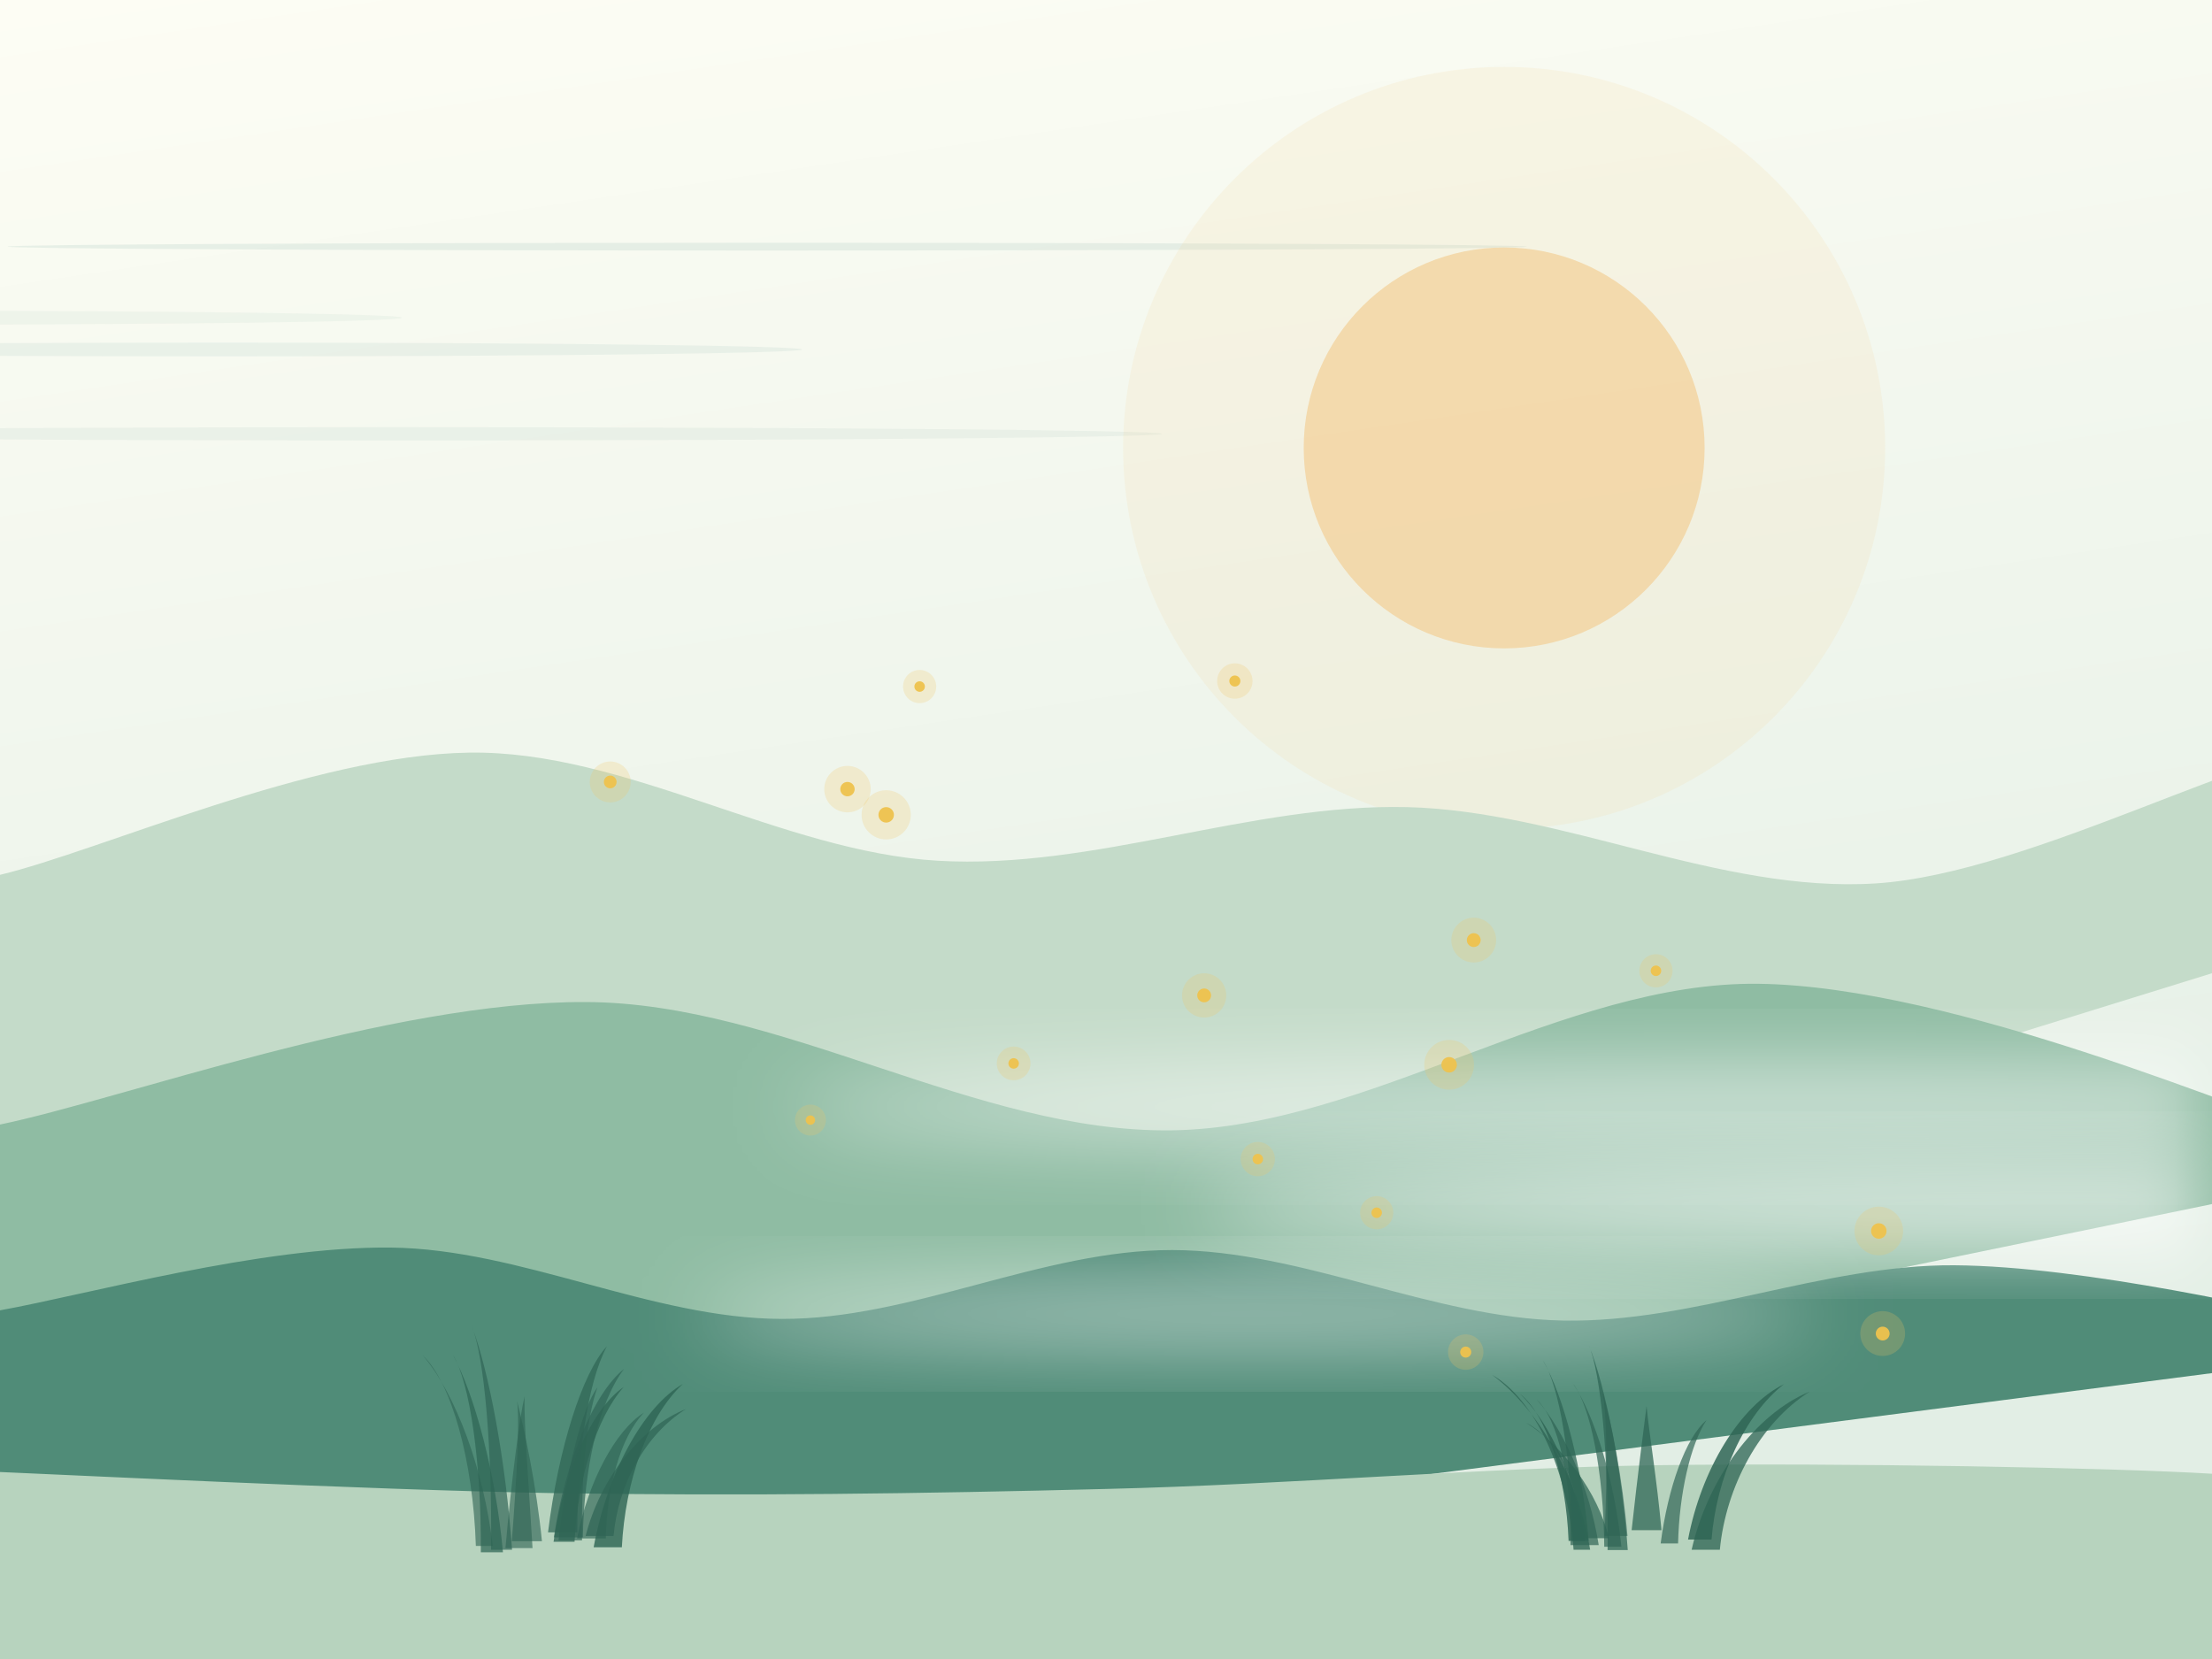
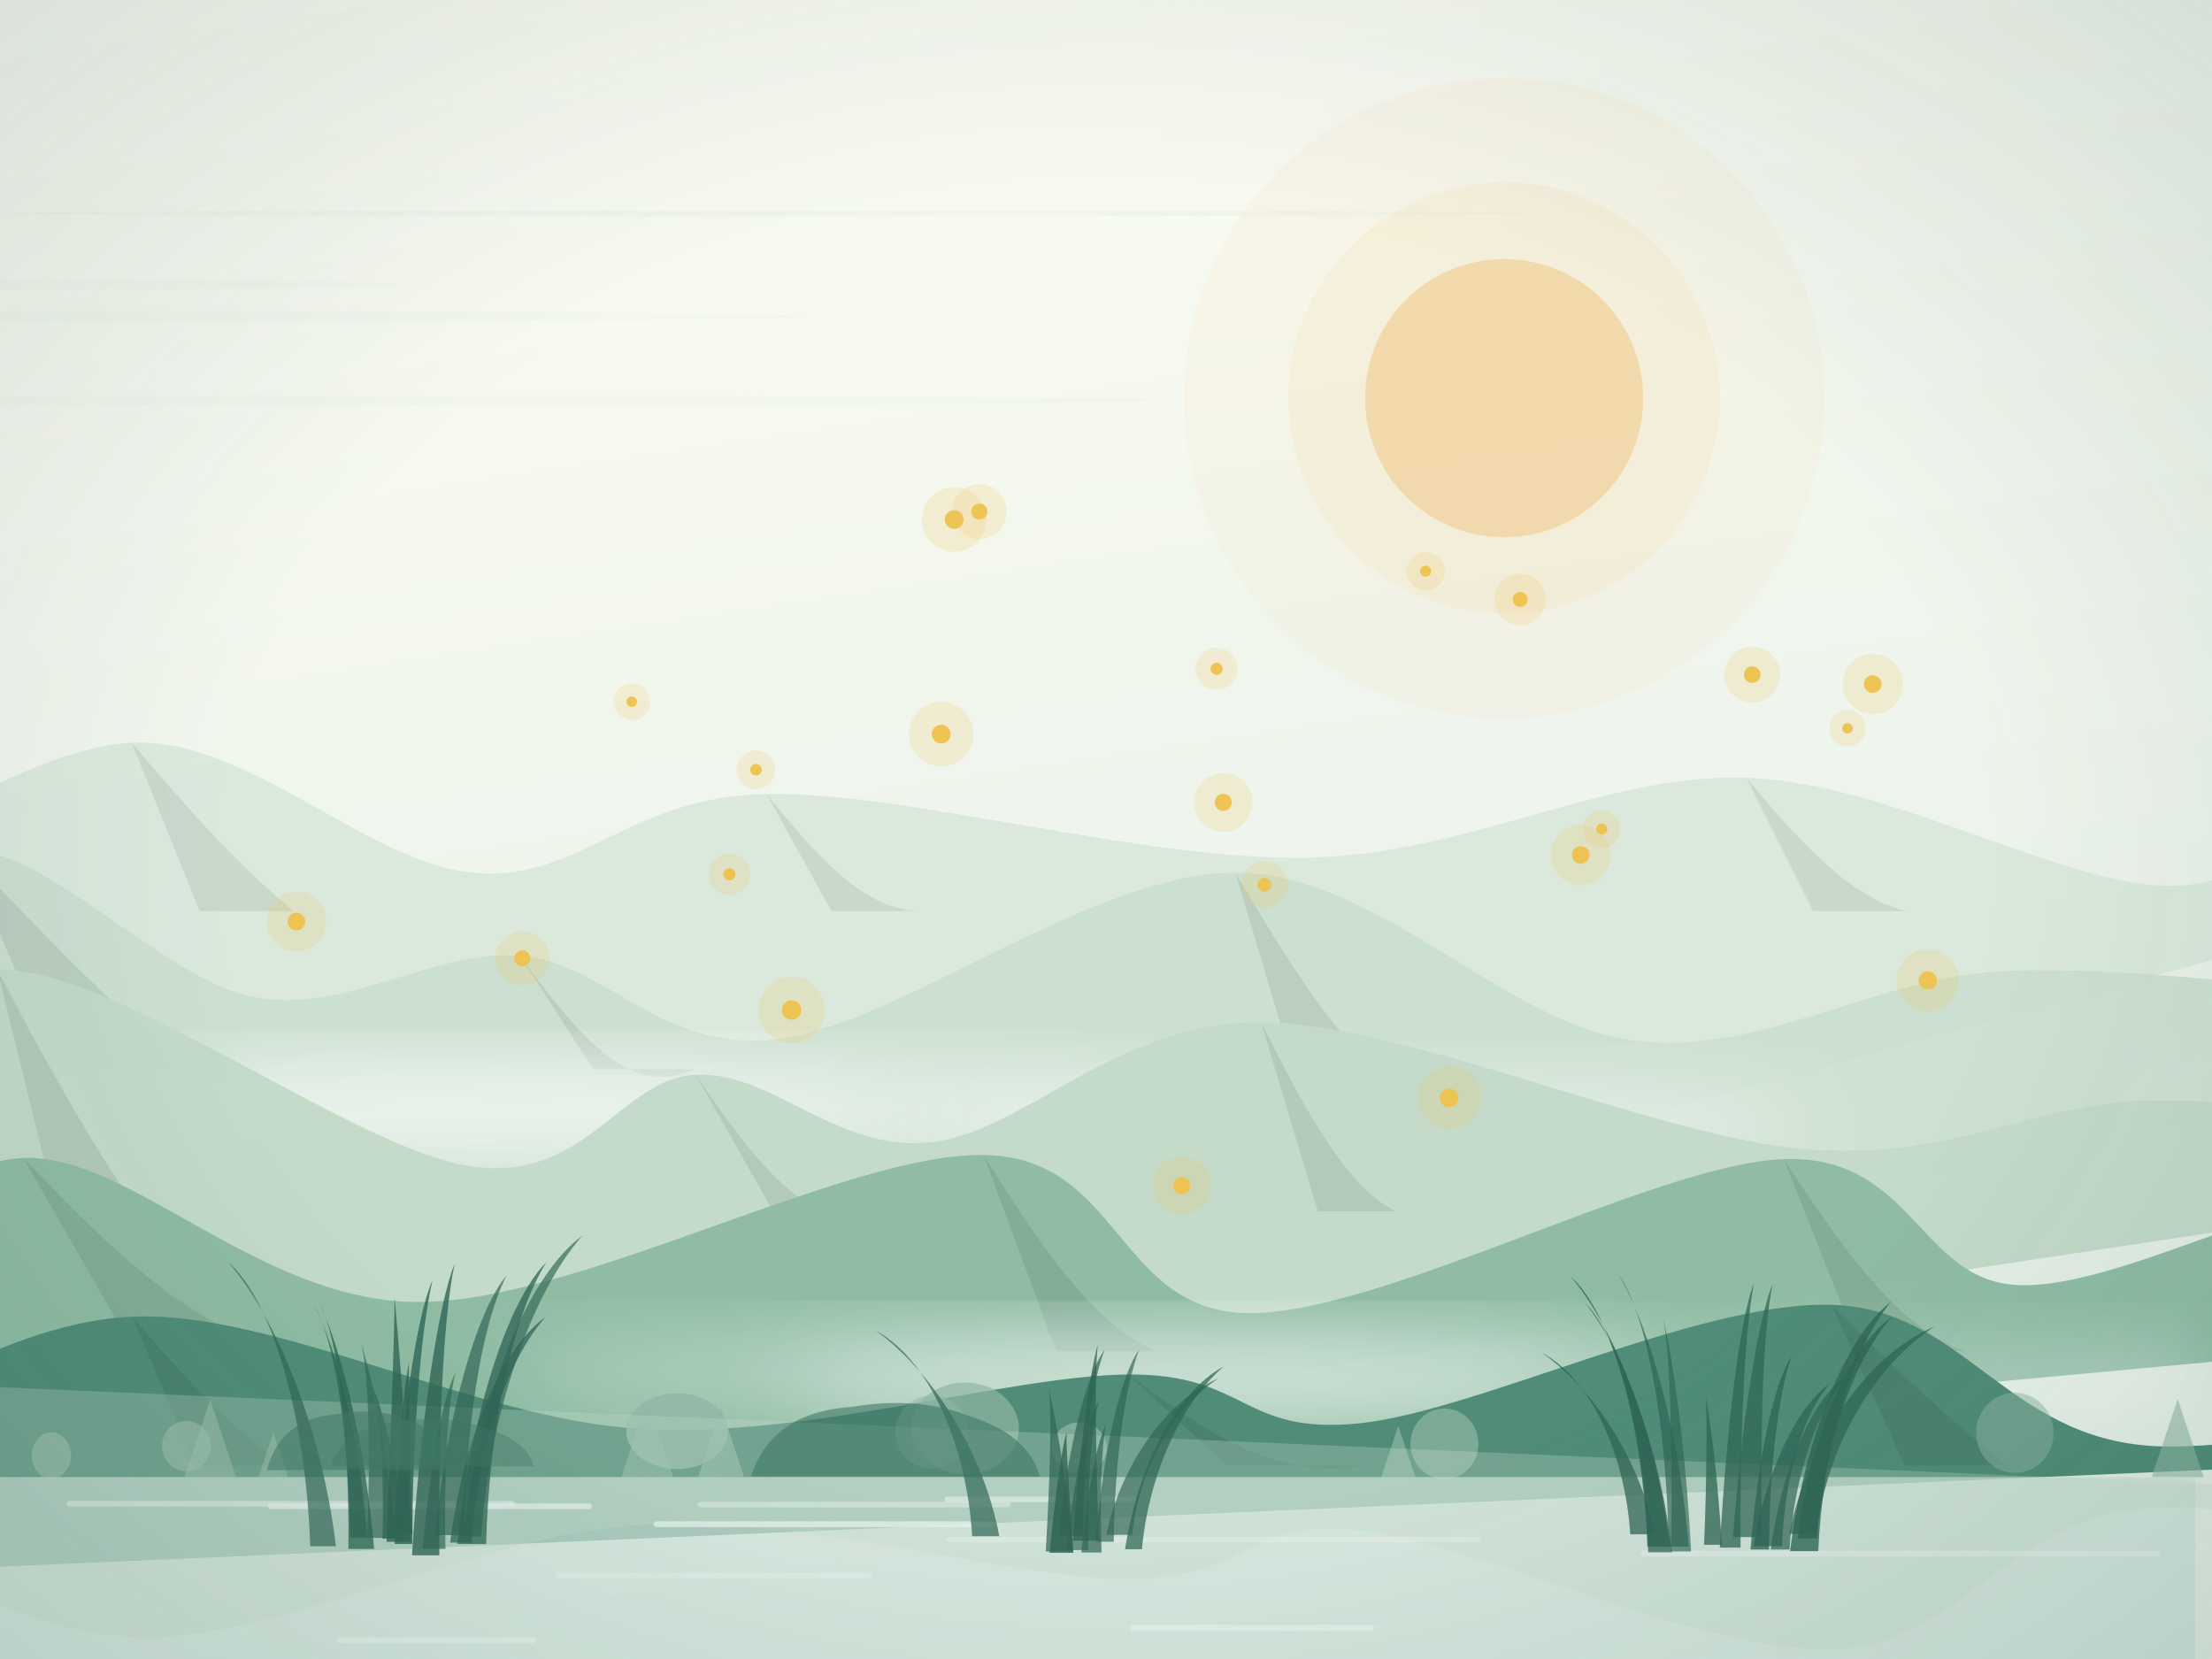
<svg xmlns="http://www.w3.org/2000/svg" viewBox="0 0 800 600" width="800" height="600" role="img">
  <defs>
    <linearGradient id="sky" x1="0" y1="0" x2="0.2" y2="1">
      <stop offset="0" stop-color="#FDFDF4" />
-       <stop offset="1" stop-color="#E2EEE5" />
+       <stop offset="1" stop-color="#E4EFE6" />
    </linearGradient>
    <filter id="soft" x="-40%" y="-70%" width="180%" height="240%">
      <feGaussianBlur stdDeviation="14.4" />
    </filter>
  </defs>
  <rect width="800" height="600" fill="url(#sky)" />
-   <ellipse cx="80.7" cy="126.4" rx="209.4" ry="2.5" fill="#9fc0b5" fill-opacity="0.15" />
-   <ellipse cx="277.5" cy="89.2" rx="274.8" ry="1.4" fill="#9fc0b5" fill-opacity="0.21" />
-   <ellipse cx="-31.7" cy="114.9" rx="177.1" ry="2.5" fill="#9fc0b5" fill-opacity="0.11" />
-   <ellipse cx="143.9" cy="156.9" rx="276.3" ry="2.4" fill="#9fc0b5" fill-opacity="0.14" />
-   <circle cx="544.0" cy="162.0" r="137.8" fill="#F2D19B" fill-opacity="0.16" />
-   <circle cx="544.0" cy="162.0" r="72.5" fill="#F2D19B" fill-opacity="0.75" />
-   <path d="M-48.0,324.4 C-40.0,323.1 -36.3,325.1 0.0,316.4 C36.3,307.7 113.1,273.0 169.6,272.2 C226.1,271.3 282.7,308.0 339.2,311.3 C395.7,314.6 452.3,290.6 508.8,291.9 C565.3,293.3 621.9,323.1 678.4,319.5 C734.9,315.9 819.7,267.3 848.0,270.3 C876.3,273.2 848.0,326.0 848.0,337.1 L0.0,600.0 L-48.0,600.0 Z" fill="#C4DBC9" />
-   <path d="M-48.0,416.3 C-40.0,414.7 -43.3,415.7 0.0,406.7 C43.3,397.8 141.3,362.0 212.0,362.4 C282.7,362.7 353.3,409.9 424.0,408.8 C494.7,407.7 565.3,354.9 636.0,355.8 C706.7,356.7 812.7,402.5 848.0,414.1 C883.3,425.7 848.0,423.7 848.0,425.6 L0.0,600.0 L-48.0,600.0 Z" fill="#8FBCA3" />
-   <path d="M-48.0,485.6 C-40.0,483.6 -31.6,479.6 0.0,473.9 C31.6,468.2 94.2,450.7 141.3,451.2 C188.4,451.7 235.6,476.9 282.7,477.0 C329.8,477.2 376.9,452.0 424.0,452.1 C471.1,452.2 518.2,476.7 565.3,477.6 C612.4,478.5 659.6,457.3 706.7,457.6 C753.8,457.9 824.4,474.1 848.0,479.6 C871.6,485.0 848.0,488.6 848.0,490.4 L0.0,600.0 L-48.0,600.0 Z" fill="#508C78" />
-   <ellipse cx="454.4" cy="475.2" rx="203.9" ry="11.7" fill="#FFFFFF" fill-opacity="0.55" filter="url(#soft)" />
-   <ellipse cx="643.6" cy="400.3" rx="358.9" ry="14.7" fill="#FFFFFF" fill-opacity="0.60" filter="url(#soft)" />
-   <ellipse cx="740.8" cy="435.8" rx="307.1" ry="14.1" fill="#FFFFFF" fill-opacity="0.73" filter="url(#soft)" />
-   <path d="M-16.0,531.7 C20.0,533.1 130.7,538.8 200.0,540.0 C269.3,541.1 333.3,540.2 400.0,538.5 C466.7,536.9 533.3,530.9 600.0,529.9 C666.7,529.0 764.0,530.8 800.0,533.0 C836.0,535.3 813.3,541.6 816.0,543.3 L800.0,600.0 L-16.0,600.0 Z" fill="#B7D3BE" />
-   <path d="M198.2,554.2 C201.9,523.9 210.7,496.3 219.5,486.9 C212.3,500.3 208.8,527.3 208.8,554.2 Z" fill="#2F6555" fill-opacity="0.73" />
-   <path d="M172.1,559.1 C171.1,528.1 163.2,499.9 152.9,490.2 C164.8,504.0 175.0,531.6 178.2,559.1 Z" fill="#2F6555" fill-opacity="0.62" />
-   <path d="M177.6,560.5 C178.0,524.0 175.2,490.8 170.6,479.5 C176.8,495.7 182.9,528.1 185.2,560.5 Z" fill="#2F6555" fill-opacity="0.68" />
-   <path d="M202.0,557.1 C204.7,532.2 210.4,509.4 216.1,501.7 C212.0,512.8 210.2,535.0 210.5,557.1 Z" fill="#2F6555" fill-opacity="0.66" />
-   <path d="M185.1,557.4 C186.9,534.6 188.0,513.8 187.0,506.7 C189.6,516.8 194.0,537.1 196.0,557.4 Z" fill="#2F6555" fill-opacity="0.64" />
-   <path d="M208.7,556.4 C212.7,535.9 222.6,517.3 232.9,510.9 C224.2,520.0 219.5,538.2 219.1,556.4 Z" fill="#2F6555" fill-opacity="0.65" />
-   <path d="M173.9,561.4 C174.1,529.3 170.0,500.0 163.8,490.0 C171.6,504.3 179.3,532.8 181.9,561.4 Z" fill="#2F6555" fill-opacity="0.72" />
-   <path d="M200.3,556.0 C204.4,528.6 214.8,503.7 225.7,495.1 C216.4,507.3 211.2,531.6 210.8,556.0 Z" fill="#2F6555" fill-opacity="0.68" />
-   <path d="M214.7,559.6 C219.5,533.0 232.6,508.8 247.0,500.5 C234.2,512.3 226.1,535.9 224.9,559.6 Z" fill="#2F6555" fill-opacity="0.82" />
-   <path d="M182.8,559.9 C185.0,535.2 187.9,512.7 189.7,505.0 C189.5,516.0 191.3,537.9 192.6,559.9 Z" fill="#2F6555" fill-opacity="0.62" />
-   <path d="M200.2,557.6 C203.9,532.4 214.0,509.5 225.6,501.6 C215.6,512.8 208.9,535.2 207.8,557.6 Z" fill="#2F6555" fill-opacity="0.77" />
-   <path d="M211.8,555.5 C217.0,534.9 231.7,516.0 248.1,509.6 C233.3,518.8 223.5,537.2 221.9,555.5 Z" fill="#2F6555" fill-opacity="0.71" />
-   <path d="M581.4,560.6 C581.8,527.2 579.0,496.8 574.6,486.4 C580.6,501.3 586.6,531.0 588.7,560.6 Z" fill="#2F6555" fill-opacity="0.74" />
-   <path d="M568.0,558.8 C568.3,535.1 563.7,513.5 555.8,506.2 C565.3,516.7 574.9,537.7 578.2,558.8 Z" fill="#2F6555" fill-opacity="0.69" />
-   <path d="M611.8,560.5 C617.6,534.8 634.9,511.3 654.5,503.3 C636.5,514.7 624.2,537.6 622.0,560.5 Z" fill="#2F6555" fill-opacity="0.76" />
-   <path d="M600.6,558.2 C603.2,538.1 609.7,519.8 617.2,513.6 C611.3,522.5 607.3,540.4 606.9,558.2 Z" fill="#2F6555" fill-opacity="0.69" />
-   <path d="M580.3,555.5 C581.4,532.1 581.2,510.7 579.5,503.4 C582.8,513.9 586.8,534.7 588.6,555.5 Z" fill="#2F6555" fill-opacity="0.64" />
-   <path d="M567.3,557.3 C566.4,533.4 559.2,511.5 549.7,504.1 C560.8,514.7 570.3,536.0 573.3,557.3 Z" fill="#2F6555" fill-opacity="0.84" />
-   <path d="M610.5,556.8 C615.3,531.5 629.2,508.5 645.2,500.6 C630.8,511.8 620.8,534.3 619.0,556.8 Z" fill="#2F6555" fill-opacity="0.84" />
-   <path d="M590.1,553.4 C592.3,533.2 594.7,514.8 595.5,508.5 C596.3,517.5 599.3,535.5 600.9,553.4 Z" fill="#2F6555" fill-opacity="0.74" />
-   <path d="M569.1,560.5 C567.1,532.0 555.1,506.1 539.6,497.2 C556.7,509.9 571.0,535.2 575.1,560.5 Z" fill="#2F6555" fill-opacity="0.76" />
-   <path d="M580.2,559.4 C580.0,532.8 575.3,508.7 568.9,500.4 C576.9,512.2 584.0,535.8 586.4,559.4 Z" fill="#2F6555" fill-opacity="0.69" />
-   <path d="M568.6,557.3 C568.4,527.9 564.0,501.1 558.0,492.0 C565.6,505.0 572.3,531.1 574.6,557.3 Z" fill="#2F6555" fill-opacity="0.74" />
-   <path d="M571.9,556.3 C571.4,537.6 563.7,520.5 552.0,514.6 C565.3,523.0 577.9,539.7 581.9,556.3 Z" fill="#2F6555" fill-opacity="0.72" />
-   <circle cx="366.6" cy="384.6" r="6.1" fill="#F0C761" fill-opacity="0.22" />
-   <circle cx="366.6" cy="384.6" r="1.9" fill="#EFC24E" fill-opacity="0.95" />
-   <circle cx="320.5" cy="294.7" r="8.9" fill="#F0C761" fill-opacity="0.22" />
-   <circle cx="320.5" cy="294.7" r="2.8" fill="#EFC24E" fill-opacity="0.95" />
-   <circle cx="497.9" cy="438.6" r="6.0" fill="#F0C761" fill-opacity="0.22" />
-   <circle cx="497.9" cy="438.6" r="1.9" fill="#EFC24E" fill-opacity="0.95" />
-   <circle cx="524.1" cy="385.1" r="9.0" fill="#F0C761" fill-opacity="0.22" />
-   <circle cx="524.1" cy="385.1" r="2.8" fill="#EFC24E" fill-opacity="0.95" />
-   <circle cx="533.0" cy="340.0" r="8.1" fill="#F0C761" fill-opacity="0.22" />
-   <circle cx="533.0" cy="340.0" r="2.5" fill="#EFC24E" fill-opacity="0.95" />
-   <circle cx="680.9" cy="482.3" r="8.1" fill="#F0C761" fill-opacity="0.22" />
-   <circle cx="680.9" cy="482.3" r="2.5" fill="#EFC24E" fill-opacity="0.95" />
-   <circle cx="293.1" cy="405.1" r="5.6" fill="#F0C761" fill-opacity="0.22" />
-   <circle cx="293.1" cy="405.1" r="1.7" fill="#EFC24E" fill-opacity="0.95" />
-   <circle cx="332.6" cy="248.3" r="6.0" fill="#F0C761" fill-opacity="0.22" />
-   <circle cx="332.6" cy="248.3" r="1.9" fill="#EFC24E" fill-opacity="0.95" />
-   <circle cx="679.5" cy="445.2" r="8.8" fill="#F0C761" fill-opacity="0.22" />
-   <circle cx="679.5" cy="445.2" r="2.8" fill="#EFC24E" fill-opacity="0.95" />
-   <circle cx="435.5" cy="360.0" r="8.0" fill="#F0C761" fill-opacity="0.22" />
-   <circle cx="435.5" cy="360.0" r="2.5" fill="#EFC24E" fill-opacity="0.95" />
-   <circle cx="454.9" cy="419.2" r="6.2" fill="#F0C761" fill-opacity="0.22" />
-   <circle cx="454.9" cy="419.2" r="1.9" fill="#EFC24E" fill-opacity="0.95" />
-   <circle cx="306.5" cy="285.4" r="8.4" fill="#F0C761" fill-opacity="0.22" />
-   <circle cx="306.5" cy="285.4" r="2.6" fill="#EFC24E" fill-opacity="0.95" />
-   <circle cx="446.6" cy="246.3" r="6.4" fill="#F0C761" fill-opacity="0.22" />
-   <circle cx="446.6" cy="246.3" r="2.0" fill="#EFC24E" fill-opacity="0.95" />
-   <circle cx="530.1" cy="489.0" r="6.4" fill="#F0C761" fill-opacity="0.22" />
-   <circle cx="530.1" cy="489.0" r="2.0" fill="#EFC24E" fill-opacity="0.95" />
-   <circle cx="220.7" cy="282.8" r="7.4" fill="#F0C761" fill-opacity="0.22" />
-   <circle cx="220.7" cy="282.8" r="2.3" fill="#EFC24E" fill-opacity="0.95" />
-   <circle cx="598.9" cy="351.1" r="6.0" fill="#F0C761" fill-opacity="0.22" />
-   <circle cx="598.9" cy="351.1" r="1.9" fill="#EFC24E" fill-opacity="0.95" />
+   <ellipse cx="80.7" cy="114.4" rx="209.4" ry="1.9" fill="#b0cbc2" fill-opacity="0.07" />
+   <ellipse cx="277.5" cy="77.2" rx="274.8" ry="1.1" fill="#b0cbc2" fill-opacity="0.10" />
+   <ellipse cx="-31.7" cy="102.9" rx="177.1" ry="1.9" fill="#b0cbc2" fill-opacity="0.06" />
+   <ellipse cx="143.9" cy="144.9" rx="276.3" ry="1.8" fill="#b0cbc2" fill-opacity="0.07" />
+   <circle cx="544.0" cy="144.0" r="115.8" fill="#F2D19B" fill-opacity="0.10" />
+   <circle cx="544.0" cy="144.0" r="78.0" fill="#F2D19B" fill-opacity="0.16" />
+   <circle cx="544.0" cy="144.0" r="50.3" fill="#F2D19B" fill-opacity="0.72" />
+   <path d="M-80.0,328.3 C-58.7,318.4 5.7,270.7 47.6,268.6 C89.6,266.5 133.5,312.7 171.8,315.7 C210.0,318.8 227.1,288.1 277.2,287.1 C327.3,286.2 413.2,311.2 472.3,310.2 C531.3,309.2 579.4,279.6 631.6,281.3 C683.7,283.0 745.9,320.5 785.1,320.4 C824.3,320.2 851.1,279.6 866.9,280.5 C882.8,281.3 877.8,317.9 880.0,325.3 L0.0,566.6 L-80.0,566.6 Z" fill="#d6e6d9" fill-opacity="0.82" />
+   <path d="M47.6,268.6 C65.2,289.2 83.9,311.0 106.1,329.5 L72.2,329.5 Z" fill="#9eaea3" fill-opacity="0.28" />
+   <path d="M277.2,287.1 C294.0,307.7 311.9,329.5 333.1,329.5 L300.7,329.5 Z" fill="#9eaea3" fill-opacity="0.28" />
+   <path d="M631.6,281.3 C648.9,301.9 667.3,323.7 689.1,329.5 L655.8,329.5 Z" fill="#9eaea3" fill-opacity="0.28" />
+   <path d="M866.9,280.5 C884.4,301.0 903.0,322.8 925.1,329.5 L891.4,329.5 Z" fill="#9eaea3" fill-opacity="0.28" />
+   <path d="M-80.0,376.2 C-68.8,364.8 -41.6,310.3 -12.9,307.7 C15.8,305.1 58.5,354.2 92.0,360.6 C125.5,366.9 156.6,343.1 188.1,345.7 C219.7,348.2 238.2,380.8 281.3,375.8 C324.4,370.8 395.2,315.5 446.8,315.6 C498.4,315.7 544.1,370.4 590.7,376.3 C637.3,382.3 678.2,352.9 726.3,351.1 C774.3,349.3 853.4,359.4 879.1,365.6 C904.7,371.8 879.8,384.4 880.0,388.1 L0.0,566.6 L-80.0,566.6 Z" fill="#cbdfcf" fill-opacity="0.90" />
+   <path d="M-12.9,307.7 C11.2,333.3 37.0,360.4 67.6,386.7 L20.9,386.7 Z" fill="#96a99c" fill-opacity="0.31" />
+   <path d="M188.1,345.7 C207.0,371.3 227.0,398.4 250.9,386.7 L214.5,386.7 Z" fill="#96a99c" fill-opacity="0.31" />
+   <path d="M446.8,315.6 C461.9,341.2 478.1,368.3 497.2,386.7 L468.0,386.7 Z" fill="#96a99c" fill-opacity="0.31" />
+   <ellipse cx="493.7" cy="406.9" rx="164.3" ry="12.5" fill="#FFFFFF" fill-opacity="0.61" filter="url(#soft)" />
+   <ellipse cx="151.0" cy="403.2" rx="183.6" ry="12.5" fill="#FFFFFF" fill-opacity="0.53" filter="url(#soft)" />
+   <ellipse cx="950.8" cy="400.9" rx="172.2" ry="13.8" fill="#FFFFFF" fill-opacity="0.59" filter="url(#soft)" />
+   <ellipse cx="217.4" cy="399.9" rx="199.6" ry="11.3" fill="#FFFFFF" fill-opacity="0.57" filter="url(#soft)" />
+   <path d="M-80.0,430.3 C-66.8,417.1 -42.6,352.1 -1.0,350.7 C40.7,349.3 127.9,415.5 170.0,421.8 C212.1,428.1 224.0,390.2 251.6,388.7 C279.3,387.3 301.9,416.4 335.9,413.2 C370.0,410.1 403.3,369.3 456.1,369.7 C508.9,370.1 598.1,410.9 652.6,415.6 C707.1,420.3 736.4,397.4 783.1,397.9 C829.8,398.5 916.7,412.9 932.8,418.9 C949.0,424.9 888.8,431.3 880.0,433.7 L0.0,566.6 L-80.0,566.6 Z" fill="#C4DBC9" fill-opacity="0.95" />
+   <path d="M-1.0,350.7 C14.3,379.7 30.7,410.3 50.1,438.1 L20.5,438.1 Z" fill="#91a698" fill-opacity="0.32" />
+   <path d="M251.6,388.7 C271.6,417.7 292.9,448.3 318.2,438.1 L279.6,438.1 Z" fill="#91a698" fill-opacity="0.32" />
+   <path d="M456.1,369.7 C470.7,398.7 486.4,429.4 504.9,438.1 L476.6,438.1 Z" fill="#91a698" fill-opacity="0.32" />
+   <path d="M-80.0,481.3 C-65.3,470.9 -30.2,420.6 8.4,418.8 C47.0,417.1 93.9,471.1 151.7,470.9 C209.6,470.7 305.6,417.1 355.7,417.7 C405.7,418.4 403.6,474.6 451.9,474.9 C500.1,475.1 599.0,420.9 645.1,419.2 C691.2,417.5 694.2,462.3 728.7,464.7 C763.2,467.2 827.0,430.6 852.2,434.0 C877.4,437.4 875.4,476.6 880.0,485.1 L0.0,566.6 L-80.0,566.6 Z" fill="#8FBCA3" fill-opacity="0.98" />
+   <path d="M8.4,418.8 C37.1,448.7 67.7,480.2 104.0,488.7 L48.6,488.7 Z" fill="#6c907d" fill-opacity="0.33" />
+   <path d="M355.7,417.7 C374.5,447.5 394.6,479.1 418.5,488.7 L382.0,488.7 Z" fill="#6c907d" fill-opacity="0.33" />
+   <path d="M645.1,419.2 C664.8,449.0 685.9,480.5 710.9,488.7 L672.7,488.7 Z" fill="#6c907d" fill-opacity="0.33" />
+   <path d="M852.2,434.0 C876.6,463.8 902.6,495.4 933.5,488.7 L886.3,488.7 Z" fill="#6c907d" fill-opacity="0.33" />
+   <ellipse cx="445.8" cy="500.3" rx="162.4" ry="12.3" fill="#FFFFFF" fill-opacity="0.52" filter="url(#soft)" />
+   <ellipse cx="392.2" cy="495.3" rx="206.5" ry="10.5" fill="#FFFFFF" fill-opacity="0.47" filter="url(#soft)" />
+   <ellipse cx="775.5" cy="502.5" rx="189.7" ry="13.2" fill="#FFFFFF" fill-opacity="0.37" filter="url(#soft)" />
+   <path d="M-80.0,530.7 C-58.7,521.6 -4.2,478.5 47.8,476.2 C99.7,473.9 171.7,513.3 231.8,516.8 C291.8,520.3 364.7,497.5 408.0,497.1 C451.2,496.8 448.9,519.0 491.3,514.8 C533.7,510.6 614.3,470.5 662.3,471.9 C710.3,473.2 725.3,520.1 779.1,523.0 C832.9,525.8 968.3,488.2 985.1,489.0 C1002.0,489.9 897.5,521.5 880.0,528.0 L0.0,566.6 L-80.0,566.6 Z" fill="#508C78" fill-opacity="1.00" />
+   <path d="M47.8,476.2 C64.2,495.1 81.7,515.1 102.6,530.0 L70.8,530.0 Z" fill="#406f5f" fill-opacity="0.34" />
+   <path d="M408.0,497.1 C433.5,516.0 460.7,536.0 493.0,530.0 L443.7,530.0 Z" fill="#406f5f" fill-opacity="0.34" />
+   <path d="M662.3,471.9 C681.3,490.8 701.6,510.8 725.7,530.0 L688.9,530.0 Z" fill="#406f5f" fill-opacity="0.34" />
+   <path d="M985.1,489.0 C1003.3,507.9 1022.7,527.9 1045.6,530.0 L1010.6,530.0 Z" fill="#406f5f" fill-opacity="0.34" />
+   <ellipse cx="728.7" cy="518.2" rx="14.0" ry="14.5" fill="#90b7a5" fill-opacity="0.50" />
+   <ellipse cx="244.9" cy="517.6" rx="18.4" ry="13.7" fill="#90b7a5" fill-opacity="0.79" />
+   <ellipse cx="349.0" cy="516.6" rx="19.5" ry="16.6" fill="#90b7a5" fill-opacity="0.70" />
+   <ellipse cx="67.4" cy="523.0" rx="8.8" ry="9.1" fill="#90b7a5" fill-opacity="0.57" />
+   <path d="M224.7,534.2 L234.1,506.0 L243.5,534.2 Z" fill="#90b7a5" fill-opacity="0.55" />
+   <path d="M93.5,534.2 L98.8,518.1 L104.1,534.2 Z" fill="#90b7a5" fill-opacity="0.51" />
+   <ellipse cx="390.4" cy="523.6" rx="9.9" ry="9.2" fill="#90b7a5" fill-opacity="0.74" />
+   <ellipse cx="337.0" cy="517.9" rx="13.2" ry="13.2" fill="#90b7a5" fill-opacity="0.55" />
+   <path d="M-25.6,534.2 L-13.9,499.1 L-2.2,534.2 Z" fill="#90b7a5" fill-opacity="0.59" />
+   <path d="M778.2,534.2 L787.6,506.0 L797.0,534.2 Z" fill="#90b7a5" fill-opacity="0.60" />
+   <path d="M252.5,534.2 L260.8,509.2 L269.1,534.2 Z" fill="#90b7a5" fill-opacity="0.64" />
+   <ellipse cx="18.6" cy="526.4" rx="7.1" ry="8.4" fill="#90b7a5" fill-opacity="0.62" />
+   <path d="M-19.8,534.2 L-12.7,512.8 L-5.6,534.2 Z" fill="#90b7a5" fill-opacity="0.60" />
+   <path d="M66.7,534.2 L76.0,506.2 L85.4,534.2 Z" fill="#90b7a5" fill-opacity="0.54" />
+   <path d="M499.6,534.2 L505.7,515.7 L511.9,534.2 Z" fill="#90b7a5" fill-opacity="0.70" />
+   <ellipse cx="522.4" cy="522.2" rx="12.3" ry="12.8" fill="#90b7a5" fill-opacity="0.70" />
+   <rect x="-16.0" y="534.2" width="810" height="75.8" fill="#CFE2DA" fill-opacity="0.72" />
+   <g transform="translate(0,1068.3) scale(1,-1)" opacity="0.30">
+     <path d="M-80.0,530.7 C-58.7,521.6 -4.2,478.5 47.8,476.2 C99.7,473.9 171.7,513.3 231.8,516.8 C291.8,520.3 364.7,497.5 408.0,497.1 C451.2,496.8 448.9,519.0 491.3,514.8 C533.7,510.6 614.3,470.5 662.3,471.9 C710.3,473.2 725.3,520.1 779.1,523.0 C832.9,525.8 968.3,488.2 985.1,489.0 C1002.0,489.9 897.5,521.5 880.0,528.0 L0.0,566.6 L-80.0,566.6 Z" fill="#C4DBC9" />
+   </g>
+   <rect x="24.1" y="542.8" width="162.2" height="2.1" rx="1.2" fill="#e9f2ee" fill-opacity="0.49" />
+   <rect x="593.2" y="560.8" width="188.1" height="2.1" rx="1.2" fill="#e9f2ee" fill-opacity="0.50" />
+   <rect x="342.3" y="555.8" width="193.2" height="2.1" rx="1.2" fill="#e9f2ee" fill-opacity="0.41" />
+   <rect x="200.9" y="568.8" width="114.7" height="2.1" rx="1.2" fill="#e9f2ee" fill-opacity="0.43" />
+   <rect x="96.8" y="543.7" width="117.3" height="2.1" rx="1.2" fill="#e9f2ee" fill-opacity="0.67" />
+   <rect x="121.9" y="592.2" width="72.0" height="2.1" rx="1.2" fill="#e9f2ee" fill-opacity="0.66" />
+   <rect x="236.4" y="550.2" width="123.7" height="2.1" rx="1.2" fill="#e9f2ee" fill-opacity="0.73" />
+   <rect x="408.6" y="587.7" width="88.4" height="2.1" rx="1.2" fill="#e9f2ee" fill-opacity="0.63" />
+   <rect x="341.6" y="541.2" width="69.5" height="2.1" rx="1.2" fill="#e9f2ee" fill-opacity="0.54" />
+   <rect x="252.2" y="543.1" width="113.4" height="2.1" rx="1.2" fill="#e9f2ee" fill-opacity="0.46" />
+   <path d="M142.4,555.0 C144.0,526.9 146.1,501.3 147.9,492.6 C147.7,505.1 148.4,530.1 149.2,555.0 Z" fill="#2F6555" fill-opacity="0.79" />
+   <path d="M165.4,558.4 C170.2,512.5 183.3,470.8 197.6,456.5 C184.9,476.9 176.9,517.6 175.8,558.4 Z" fill="#2F6555" fill-opacity="0.76" />
+   <path d="M139.8,557.6 C141.4,517.8 142.7,481.5 142.7,469.1 C144.3,486.8 147.2,522.2 148.7,557.6 Z" fill="#2F6555" fill-opacity="0.79" />
+   <path d="M112.2,559.2 C110.6,512.9 98.8,470.7 82.4,456.3 C100.4,476.9 116.6,518.0 121.5,559.2 Z" fill="#2F6555" fill-opacity="0.67" />
+   <path d="M132.8,556.2 C134.1,524.2 133.3,495.0 130.4,485.0 C134.9,499.3 140.7,527.7 143.0,556.2 Z" fill="#2F6555" fill-opacity="0.66" />
+   <path d="M142.7,558.4 C145.0,515.5 150.4,476.4 156.4,463.1 C152.0,482.1 149.2,520.3 149.1,558.4 Z" fill="#2F6555" fill-opacity="0.80" />
+   <path d="M138.3,556.5 C139.1,530.6 137.3,507.0 133.8,498.9 C138.9,510.5 144.6,533.5 146.8,556.5 Z" fill="#2F6555" fill-opacity="0.73" />
+   <path d="M167.7,555.7 C172.9,506.7 189.9,462.2 210.6,446.9 C191.5,468.7 177.1,512.2 174.0,555.7 Z" fill="#2F6555" fill-opacity="0.65" />
+   <path d="M149.0,562.5 C152.0,515.1 158.4,471.9 164.4,457.1 C160.0,478.2 158.5,520.4 158.9,562.5 Z" fill="#2F6555" fill-opacity="0.79" />
+   <path d="M126.6,556.1 C126.2,518.2 120.8,483.6 113.5,471.8 C122.4,488.6 130.3,522.4 132.8,556.1 Z" fill="#2F6555" fill-opacity="0.71" />
+   <path d="M126.0,560.2 C126.4,520.2 122.3,483.8 115.6,471.4 C123.9,489.1 132.4,524.7 135.3,560.2 Z" fill="#2F6555" fill-opacity="0.76" />
+   <path d="M157.3,555.2 C161.5,512.9 172.1,474.4 183.2,461.3 C173.7,480.1 168.4,517.6 167.9,555.2 Z" fill="#2F6555" fill-opacity="0.68" />
+   <path d="M152.9,560.2 C155.3,531.5 160.0,505.4 164.7,496.5 C161.6,509.2 160.6,534.7 161.1,560.2 Z" fill="#2F6555" fill-opacity="0.65" />
+   <path d="M162.8,557.9 C167.4,521.2 181.2,487.7 197.3,476.3 C182.8,492.6 172.5,525.2 170.6,557.9 Z" fill="#2F6555" fill-opacity="0.75" />
+   <path d="M650.2,556.4 C654.7,520.3 668.3,487.4 684.4,476.1 C669.9,492.2 659.2,524.3 657.2,556.4 Z" fill="#2F6555" fill-opacity="0.78" />
+   <path d="M622.0,559.7 C624.4,516.6 629.2,477.4 634.3,464.1 C630.8,483.2 629.2,521.4 629.5,559.7 Z" fill="#2F6555" fill-opacity="0.75" />
+   <path d="M633.1,560.4 C635.6,528.9 641.4,500.2 648.0,490.4 C643.0,504.4 639.9,532.4 639.8,560.4 Z" fill="#2F6555" fill-opacity="0.77" />
+   <path d="M626.8,555.9 C629.8,514.7 635.8,477.1 641.1,464.3 C637.4,482.6 636.6,519.2 637.2,555.9 Z" fill="#2F6555" fill-opacity="0.73" />
+   <path d="M603.5,559.4 C602.8,515.0 595.4,474.6 585.3,460.8 C597.0,480.5 607.6,520.0 610.8,559.4 Z" fill="#2F6555" fill-opacity="0.67" />
+   <path d="M616.3,558.7 C617.3,534.7 617.4,512.9 616.9,505.4 C619.0,516.1 621.5,537.4 622.7,558.7 Z" fill="#2F6555" fill-opacity="0.76" />
+   <path d="M595.8,559.4 C594.2,515.4 583.1,475.3 568.0,461.6 C584.7,481.2 599.5,520.3 603.9,559.4 Z" fill="#2F6555" fill-opacity="0.82" />
+   <path d="M604.3,561.1 C605.1,523.1 603.9,488.5 601.5,476.7 C605.5,493.6 609.9,527.4 611.6,561.1 Z" fill="#2F6555" fill-opacity="0.63" />
+   <path d="M596.1,561.4 C595.1,520.8 586.0,483.8 573.2,471.1 C587.6,489.2 600.7,525.3 604.7,561.4 Z" fill="#2F6555" fill-opacity="0.75" />
+   <path d="M647.4,561.0 C652.6,520.4 667.4,483.4 683.9,470.8 C669.0,488.8 659.2,524.9 657.6,561.0 Z" fill="#2F6555" fill-opacity="0.78" />
+   <path d="M647.1,554.8 C653.9,521.0 675.1,490.2 699.7,479.7 C676.7,494.7 660.3,524.7 657.0,554.8 Z" fill="#2F6555" fill-opacity="0.73" />
+   <path d="M640.4,560.4 C644.2,531.6 655.5,505.5 668.7,496.5 C657.1,509.3 648.7,534.8 647.2,560.4 Z" fill="#2F6555" fill-opacity="0.70" />
+   <path d="M589.6,554.9 C587.7,525.4 575.0,498.4 557.7,489.3 C576.6,502.4 593.4,528.6 598.4,554.9 Z" fill="#2F6555" fill-opacity="0.74" />
+   <path d="M634.2,559.2 C638.5,532.6 649.9,508.4 662.1,500.1 C651.5,511.9 645.3,535.6 644.5,559.2 Z" fill="#2F6555" fill-opacity="0.74" />
+   <path d="M379.6,561.6 C381.5,541.9 384.0,524.0 385.7,517.9 C385.6,526.6 387.1,544.1 388.2,561.6 Z" fill="#2F6555" fill-opacity="0.81" />
+   <path d="M388.0,557.2 C390.3,525.3 394.1,496.3 397.0,486.4 C395.7,500.5 396.5,528.9 397.4,557.2 Z" fill="#2F6555" fill-opacity="0.76" />
+   <path d="M382.9,555.4 C385.9,525.2 392.6,497.6 399.5,488.2 C394.2,501.7 391.7,528.6 391.8,555.4 Z" fill="#2F6555" fill-opacity="0.70" />
+   <path d="M400.1,555.1 C405.5,529.6 421.9,506.4 440.7,498.5 C423.5,509.8 411.7,532.5 409.5,555.1 Z" fill="#2F6555" fill-opacity="0.66" />
+   <path d="M396.3,557.6 C398.8,526.3 405.0,497.9 412.0,488.1 C406.6,502.0 403.1,529.8 402.8,557.6 Z" fill="#2F6555" fill-opacity="0.67" />
+   <path d="M391.1,561.5 C393.1,540.7 396.6,521.7 400.0,515.2 C398.2,524.4 397.8,543.0 398.4,561.5 Z" fill="#2F6555" fill-opacity="0.70" />
+   <path d="M406.9,560.3 C411.4,530.6 425.4,503.4 442.6,494.2 C427.0,507.4 415.4,533.9 413.0,560.3 Z" fill="#2F6555" fill-opacity="0.73" />
+   <path d="M351.6,555.6 C349.6,522.1 335.8,491.6 316.7,481.2 C337.4,496.1 355.9,525.8 361.4,555.6 Z" fill="#2F6555" fill-opacity="0.69" />
+   <path d="M385.7,560.6 C388.1,536.3 392.8,514.1 397.5,506.5 C394.4,517.3 393.2,539.0 393.6,560.6 Z" fill="#2F6555" fill-opacity="0.65" />
+   <path d="M378.2,561.1 C379.8,534.5 380.4,510.3 379.3,502.1 C382.0,513.9 386.1,537.5 388.0,561.1 Z" fill="#2F6555" fill-opacity="0.70" />
+   <circle cx="427.4" cy="428.8" r="10.5" fill="#F0C761" fill-opacity="0.20" />
+   <circle cx="427.4" cy="428.8" r="3.1" fill="#EFC24E" fill-opacity="0.95" />
+   <circle cx="345.1" cy="187.9" r="11.7" fill="#F0C761" fill-opacity="0.20" />
+   <circle cx="345.1" cy="187.9" r="3.4" fill="#EFC24E" fill-opacity="0.95" />
+   <circle cx="549.8" cy="216.8" r="9.3" fill="#F0C761" fill-opacity="0.20" />
+   <circle cx="549.8" cy="216.8" r="2.7" fill="#EFC24E" fill-opacity="0.95" />
+   <circle cx="524.1" cy="397.1" r="11.5" fill="#F0C761" fill-opacity="0.20" />
+   <circle cx="524.1" cy="397.1" r="3.4" fill="#EFC24E" fill-opacity="0.95" />
+   <circle cx="263.8" cy="316.2" r="7.5" fill="#F0C761" fill-opacity="0.20" />
+   <circle cx="263.8" cy="316.2" r="2.2" fill="#EFC24E" fill-opacity="0.95" />
+   <circle cx="228.5" cy="253.8" r="6.6" fill="#F0C761" fill-opacity="0.20" />
+   <circle cx="228.5" cy="253.8" r="1.9" fill="#EFC24E" fill-opacity="0.95" />
+   <circle cx="354.2" cy="185.0" r="9.9" fill="#F0C761" fill-opacity="0.20" />
+   <circle cx="354.2" cy="185.0" r="2.9" fill="#EFC24E" fill-opacity="0.95" />
+   <circle cx="571.7" cy="309.2" r="10.9" fill="#F0C761" fill-opacity="0.20" />
+   <circle cx="571.7" cy="309.2" r="3.2" fill="#EFC24E" fill-opacity="0.95" />
+   <circle cx="442.4" cy="290.2" r="10.6" fill="#F0C761" fill-opacity="0.20" />
+   <circle cx="442.4" cy="290.2" r="3.1" fill="#EFC24E" fill-opacity="0.95" />
+   <circle cx="515.6" cy="206.6" r="6.9" fill="#F0C761" fill-opacity="0.20" />
+   <circle cx="515.6" cy="206.6" r="2.0" fill="#EFC24E" fill-opacity="0.95" />
+   <circle cx="273.4" cy="278.4" r="7.0" fill="#F0C761" fill-opacity="0.20" />
+   <circle cx="273.4" cy="278.4" r="2.1" fill="#EFC24E" fill-opacity="0.95" />
+   <circle cx="457.3" cy="320.0" r="8.5" fill="#F0C761" fill-opacity="0.20" />
+   <circle cx="457.3" cy="320.0" r="2.5" fill="#EFC24E" fill-opacity="0.95" />
+   <circle cx="579.3" cy="299.8" r="6.8" fill="#F0C761" fill-opacity="0.20" />
+   <circle cx="579.3" cy="299.8" r="2.0" fill="#EFC24E" fill-opacity="0.95" />
+   <circle cx="340.4" cy="265.5" r="11.7" fill="#F0C761" fill-opacity="0.20" />
+   <circle cx="340.4" cy="265.5" r="3.4" fill="#EFC24E" fill-opacity="0.95" />
+   <circle cx="668.2" cy="263.4" r="6.6" fill="#F0C761" fill-opacity="0.20" />
+   <circle cx="668.2" cy="263.4" r="1.9" fill="#EFC24E" fill-opacity="0.95" />
+   <circle cx="188.9" cy="346.6" r="9.8" fill="#F0C761" fill-opacity="0.20" />
+   <circle cx="188.9" cy="346.6" r="2.9" fill="#EFC24E" fill-opacity="0.95" />
+   <circle cx="440.0" cy="241.9" r="7.6" fill="#F0C761" fill-opacity="0.20" />
+   <circle cx="440.0" cy="241.9" r="2.2" fill="#EFC24E" fill-opacity="0.95" />
+   <circle cx="677.3" cy="247.4" r="10.9" fill="#F0C761" fill-opacity="0.20" />
+   <circle cx="677.3" cy="247.4" r="3.2" fill="#EFC24E" fill-opacity="0.95" />
+   <circle cx="286.3" cy="365.3" r="12.0" fill="#F0C761" fill-opacity="0.20" />
+   <circle cx="286.3" cy="365.3" r="3.5" fill="#EFC24E" fill-opacity="0.95" />
+   <circle cx="697.2" cy="354.6" r="11.3" fill="#F0C761" fill-opacity="0.20" />
+   <circle cx="697.2" cy="354.6" r="3.3" fill="#EFC24E" fill-opacity="0.95" />
+   <circle cx="107.2" cy="333.3" r="10.8" fill="#F0C761" fill-opacity="0.20" />
+   <circle cx="107.2" cy="333.3" r="3.2" fill="#EFC24E" fill-opacity="0.95" />
+   <circle cx="633.7" cy="244.0" r="10.1" fill="#F0C761" fill-opacity="0.20" />
+   <circle cx="633.7" cy="244.0" r="3.0" fill="#EFC24E" fill-opacity="0.95" />
+   <path d="M271.6,534.0 Q278.9,510.8 308.2,508.8 Q332.2,504.8 351.0,512.3 Q371.9,518.9 376.1,534.0 Z" fill="#417968" fill-opacity="0.61" />
+   <path d="M119.6,530.3 Q124.7,515.4 145.3,514.1 Q162.2,511.5 175.4,516.4 Q190.2,520.6 193.1,530.3 Z" fill="#417968" fill-opacity="0.39" />
+   <path d="M96.5,531.7 Q101.4,513.2 120.9,511.6 Q136.9,508.4 149.5,514.4 Q163.5,519.6 166.2,531.7 Z" fill="#417968" fill-opacity="0.54" />
+   <defs>
+     <radialGradient id="vig" cx="0.5" cy="0.52" r="0.72">
+       <stop offset="0.55" stop-color="#26574A" stop-opacity="0" />
+       <stop offset="1" stop-color="#26574A" stop-opacity="0.16" />
+     </radialGradient>
+   </defs>
+   <rect width="800" height="600" fill="url(#vig)" />
</svg>
